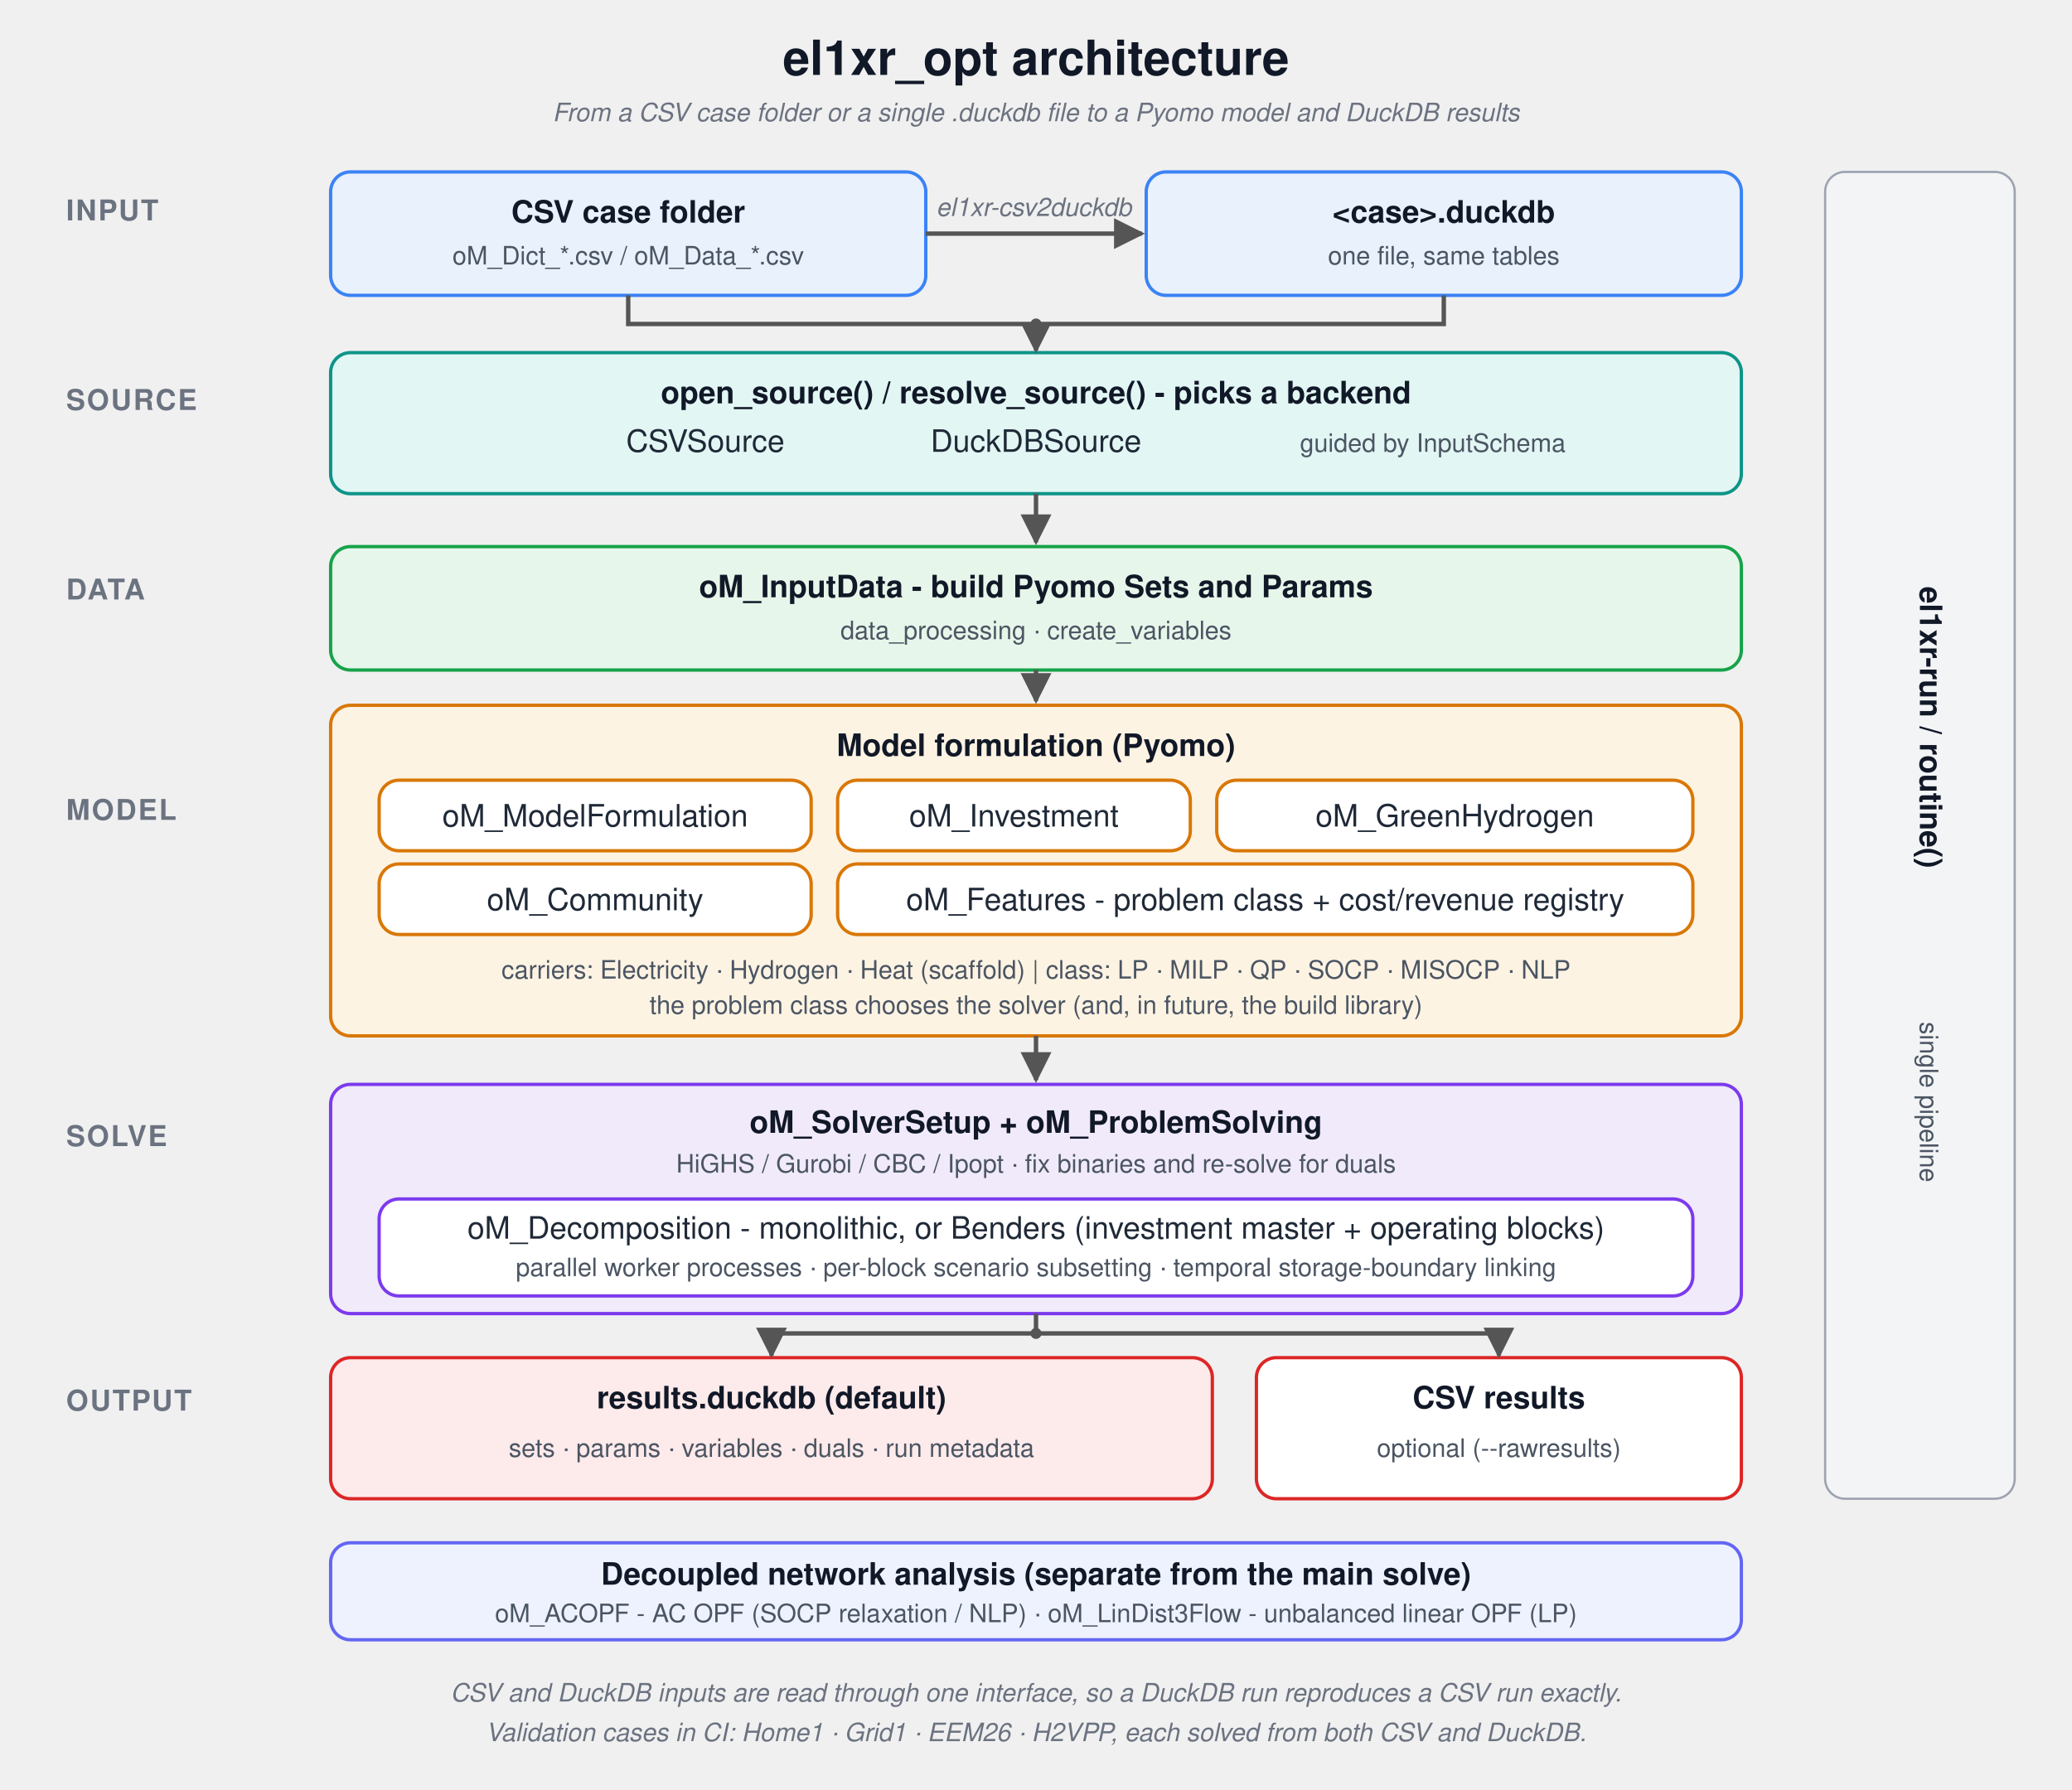
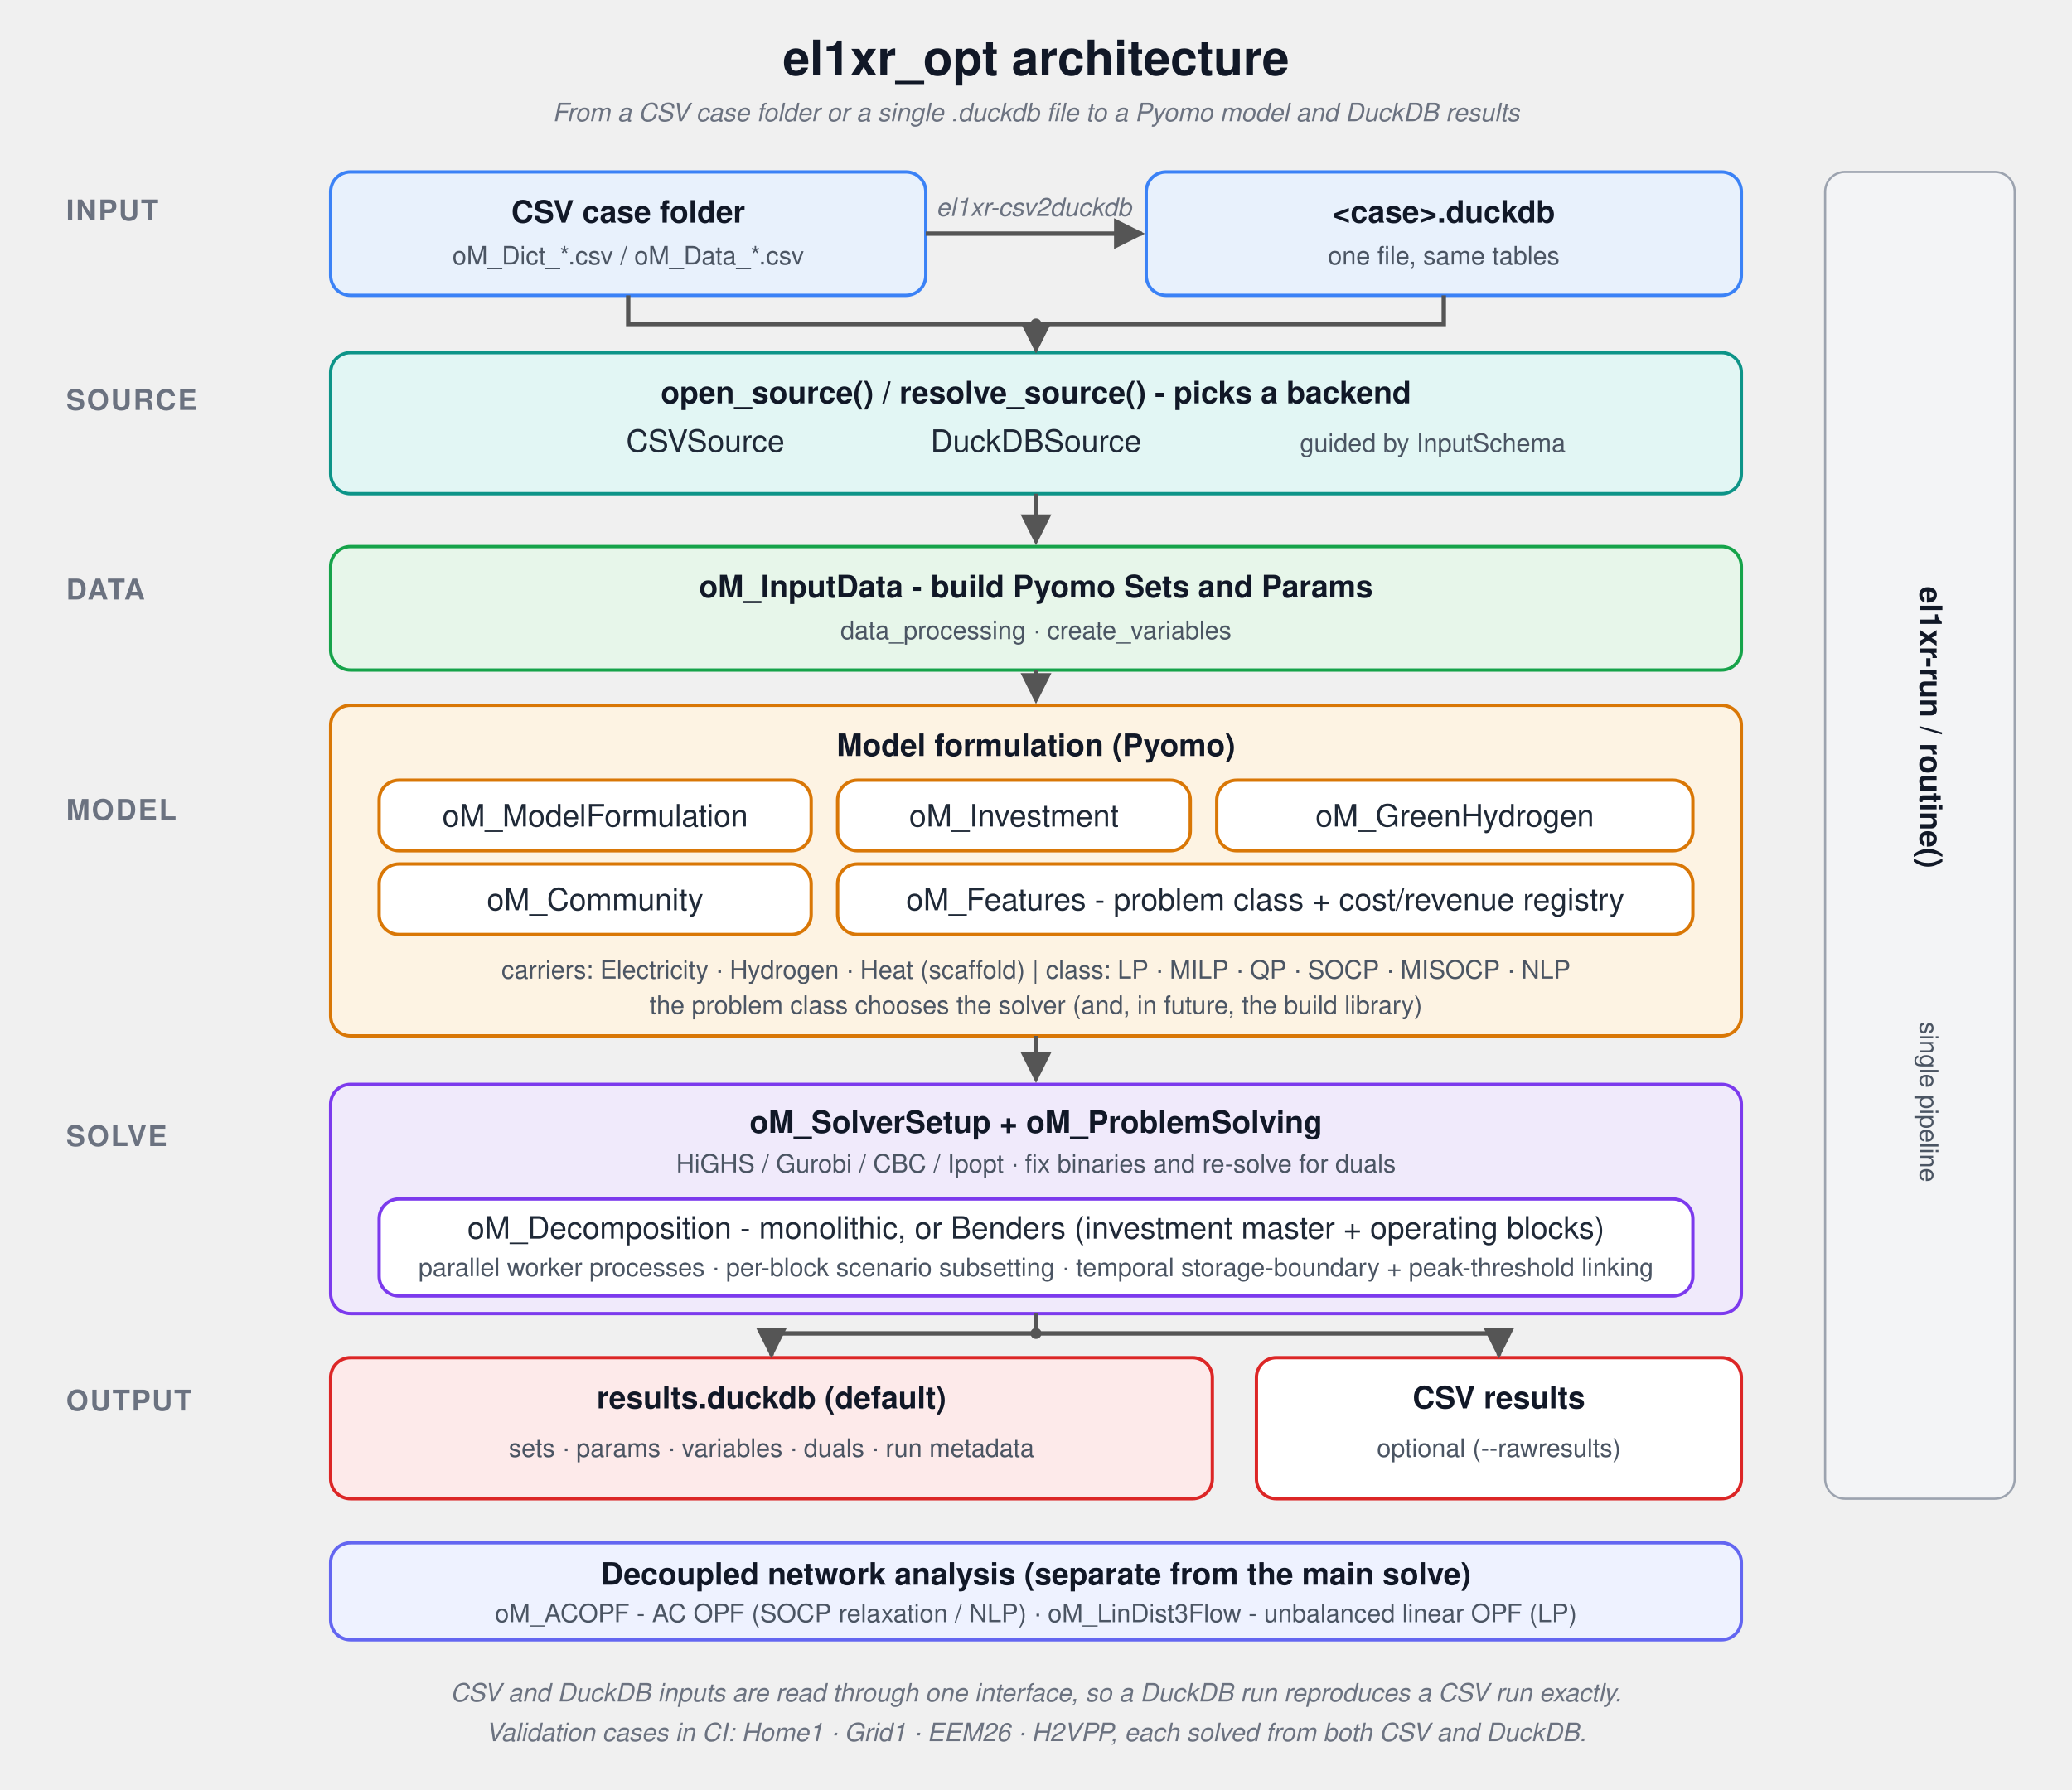
<svg xmlns="http://www.w3.org/2000/svg" width="940" height="812" viewBox="0 0 940 812" font-family="Helvetica, Arial, sans-serif">
  <defs>
    <marker id="arrow" viewBox="0 0 10 10" refX="9" refY="5" markerWidth="7" markerHeight="7" orient="auto-start-reverse">
      <path d="M 0 0 L 10 5 L 0 10 z" fill="#555" />
    </marker>
    <style>
      .lyr   { font-size: 13px; font-weight: 700; fill: #6b7280; letter-spacing: .06em; }
      .box   { rx: 9; ry: 9; stroke-width: 1.5; }
      .t     { font-size: 14px; fill: #1f2937; }
      .tb    { font-size: 14px; font-weight: 700; fill: #111827; }
      .ts    { font-size: 11.5px; fill: #4b5563; }
      .flow  { fill: none; stroke: #555; stroke-width: 2; marker-end: url(#arrow); }
      .elbow { fill: none; stroke: #555; stroke-width: 2; }
      .note  { font-size: 11.5px; fill: #6b7280; font-style: italic; }
    </style>
  </defs>
  <text x="470" y="34" text-anchor="middle" font-size="22" font-weight="700" fill="#111827">el1xr_opt architecture</text>
  <text x="470" y="55" text-anchor="middle" class="note">From a CSV case folder or a single .duckdb file to a Pyomo model and DuckDB results</text>
  <text x="30" y="100" class="lyr">INPUT</text>
  <rect x="150" y="78" width="270" height="56" class="box" fill="#e8f1fc" stroke="#3b82f6" />
  <text x="285" y="101" text-anchor="middle" class="tb">CSV case folder</text>
  <text x="285" y="120" text-anchor="middle" class="ts">oM_Dict_*.csv / oM_Data_*.csv</text>
  <rect x="520" y="78" width="270" height="56" class="box" fill="#e8f1fc" stroke="#3b82f6" />
  <text x="655" y="101" text-anchor="middle" class="tb">&lt;case&gt;.duckdb</text>
  <text x="655" y="120" text-anchor="middle" class="ts">one file, same tables</text>
  <line x1="420" y1="106" x2="518" y2="106" class="flow" />
  <text x="469" y="98" text-anchor="middle" class="note">el1xr-csv2duckdb</text>
  <text x="30" y="186" class="lyr">SOURCE</text>
  <rect x="150" y="160" width="640" height="64" class="box" fill="#e2f6f4" stroke="#0d9488" />
  <text x="470" y="183" text-anchor="middle" class="tb">open_source() / resolve_source()  -  picks a backend</text>
  <text x="320" y="205" text-anchor="middle" class="t">CSVSource</text>
  <text x="470" y="205" text-anchor="middle" class="t">DuckDBSource</text>
  <text x="650" y="205" text-anchor="middle" class="ts">guided by InputSchema</text>
  <polyline points="285,134 285,147 470,147" class="elbow" />
  <polyline points="655,134 655,147 470,147" class="elbow" />
  <circle cx="470" cy="147" r="2.5" fill="#555" />
  <line x1="470" y1="147" x2="470" y2="159" class="flow" />
  <text x="30" y="272" class="lyr">DATA</text>
  <rect x="150" y="248" width="640" height="56" class="box" fill="#e7f6ea" stroke="#16a34a" />
  <text x="470" y="271" text-anchor="middle" class="tb">oM_InputData  -  build Pyomo Sets and Params</text>
  <text x="470" y="290" text-anchor="middle" class="ts">data_processing  ·  create_variables</text>
  <line x1="470" y1="224" x2="470" y2="246" class="flow" />
  <text x="30" y="372" class="lyr">MODEL</text>
  <rect x="150" y="320" width="640" height="150" class="box" fill="#fdf3e3" stroke="#d97706" />
  <text x="470" y="343" text-anchor="middle" class="tb">Model formulation (Pyomo)</text>
  <rect x="172" y="354" width="196" height="32" class="box" fill="#ffffff" stroke="#d97706" />
  <text x="270" y="375" text-anchor="middle" class="t">oM_ModelFormulation</text>
  <rect x="380" y="354" width="160" height="32" class="box" fill="#ffffff" stroke="#d97706" />
  <text x="460" y="375" text-anchor="middle" class="t">oM_Investment</text>
  <rect x="552" y="354" width="216" height="32" class="box" fill="#ffffff" stroke="#d97706" />
  <text x="660" y="375" text-anchor="middle" class="t">oM_GreenHydrogen</text>
  <rect x="172" y="392" width="196" height="32" class="box" fill="#ffffff" stroke="#d97706" />
  <text x="270" y="413" text-anchor="middle" class="t">oM_Community</text>
  <rect x="380" y="392" width="388" height="32" class="box" fill="#ffffff" stroke="#d97706" />
  <text x="574" y="413" text-anchor="middle" class="t">oM_Features  -  problem class + cost/revenue registry</text>
  <text x="470" y="444" text-anchor="middle" class="ts">carriers: Electricity · Hydrogen · Heat (scaffold)   |   class: LP · MILP · QP · SOCP · MISOCP · NLP</text>
  <text x="470" y="460" text-anchor="middle" class="ts">the problem class chooses the solver (and, in future, the build library)</text>
  <line x1="470" y1="304" x2="470" y2="318" class="flow" />
  <text x="30" y="520" class="lyr">SOLVE</text>
  <rect x="150" y="492" width="640" height="104" class="box" fill="#f0eafb" stroke="#7c3aed" />
  <text x="470" y="514" text-anchor="middle" class="tb">oM_SolverSetup  +  oM_ProblemSolving</text>
  <text x="470" y="532" text-anchor="middle" class="ts">HiGHS / Gurobi / CBC / Ipopt  ·  fix binaries and re-solve for duals</text>
  <rect x="172" y="544" width="596" height="44" class="box" fill="#ffffff" stroke="#7c3aed" />
  <text x="470" y="562" text-anchor="middle" class="t">oM_Decomposition  -  monolithic, or Benders (investment master + operating blocks)</text>
-   <text x="470" y="579" text-anchor="middle" class="ts">parallel worker processes · per-block scenario subsetting · temporal storage-boundary linking</text>
+   <text x="470" y="579" text-anchor="middle" class="ts">parallel worker processes · per-block scenario subsetting · temporal storage-boundary + peak-threshold linking</text>
  <line x1="470" y1="470" x2="470" y2="490" class="flow" />
  <text x="30" y="640" class="lyr">OUTPUT</text>
  <rect x="150" y="616" width="400" height="64" class="box" fill="#fdeaea" stroke="#dc2626" />
  <text x="350" y="639" text-anchor="middle" class="tb">results.duckdb  (default)</text>
  <text x="350" y="661" text-anchor="middle" class="ts">sets · params · variables · duals · run metadata</text>
  <rect x="570" y="616" width="220" height="64" class="box" fill="#ffffff" stroke="#dc2626" />
  <text x="680" y="639" text-anchor="middle" class="tb">CSV results</text>
  <text x="680" y="661" text-anchor="middle" class="ts">optional (--rawresults)</text>
  <polyline points="470,596 470,605 350,605 350,615" class="flow" />
  <polyline points="470,605 680,605 680,615" class="flow" />
  <circle cx="470" cy="605" r="2.5" fill="#555" />
  <rect x="828" y="78" width="86" height="602" rx="9" ry="9" fill="#f3f4f6" stroke="#9ca3af" />
  <text x="871" y="330" text-anchor="middle" transform="rotate(90 871 330)" class="tb">el1xr-run  /  routine()</text>
  <text x="871" y="500" text-anchor="middle" transform="rotate(90 871 500)" class="ts">single pipeline</text>
  <rect x="150" y="700" width="640" height="44" class="box" fill="#eef2ff" stroke="#6366f1" />
  <text x="470" y="719" text-anchor="middle" class="tb">Decoupled network analysis  (separate from the main solve)</text>
  <text x="470" y="736" text-anchor="middle" class="ts">oM_ACOPF - AC OPF (SOCP relaxation / NLP)   ·   oM_LinDist3Flow - unbalanced linear OPF (LP)</text>
  <text x="470" y="772" text-anchor="middle" class="note">CSV and DuckDB inputs are read through one interface, so a DuckDB run reproduces a CSV run exactly.</text>
  <text x="470" y="790" text-anchor="middle" class="note">Validation cases in CI: Home1 · Grid1 · EEM26 · H2VPP, each solved from both CSV and DuckDB.</text>
</svg>
